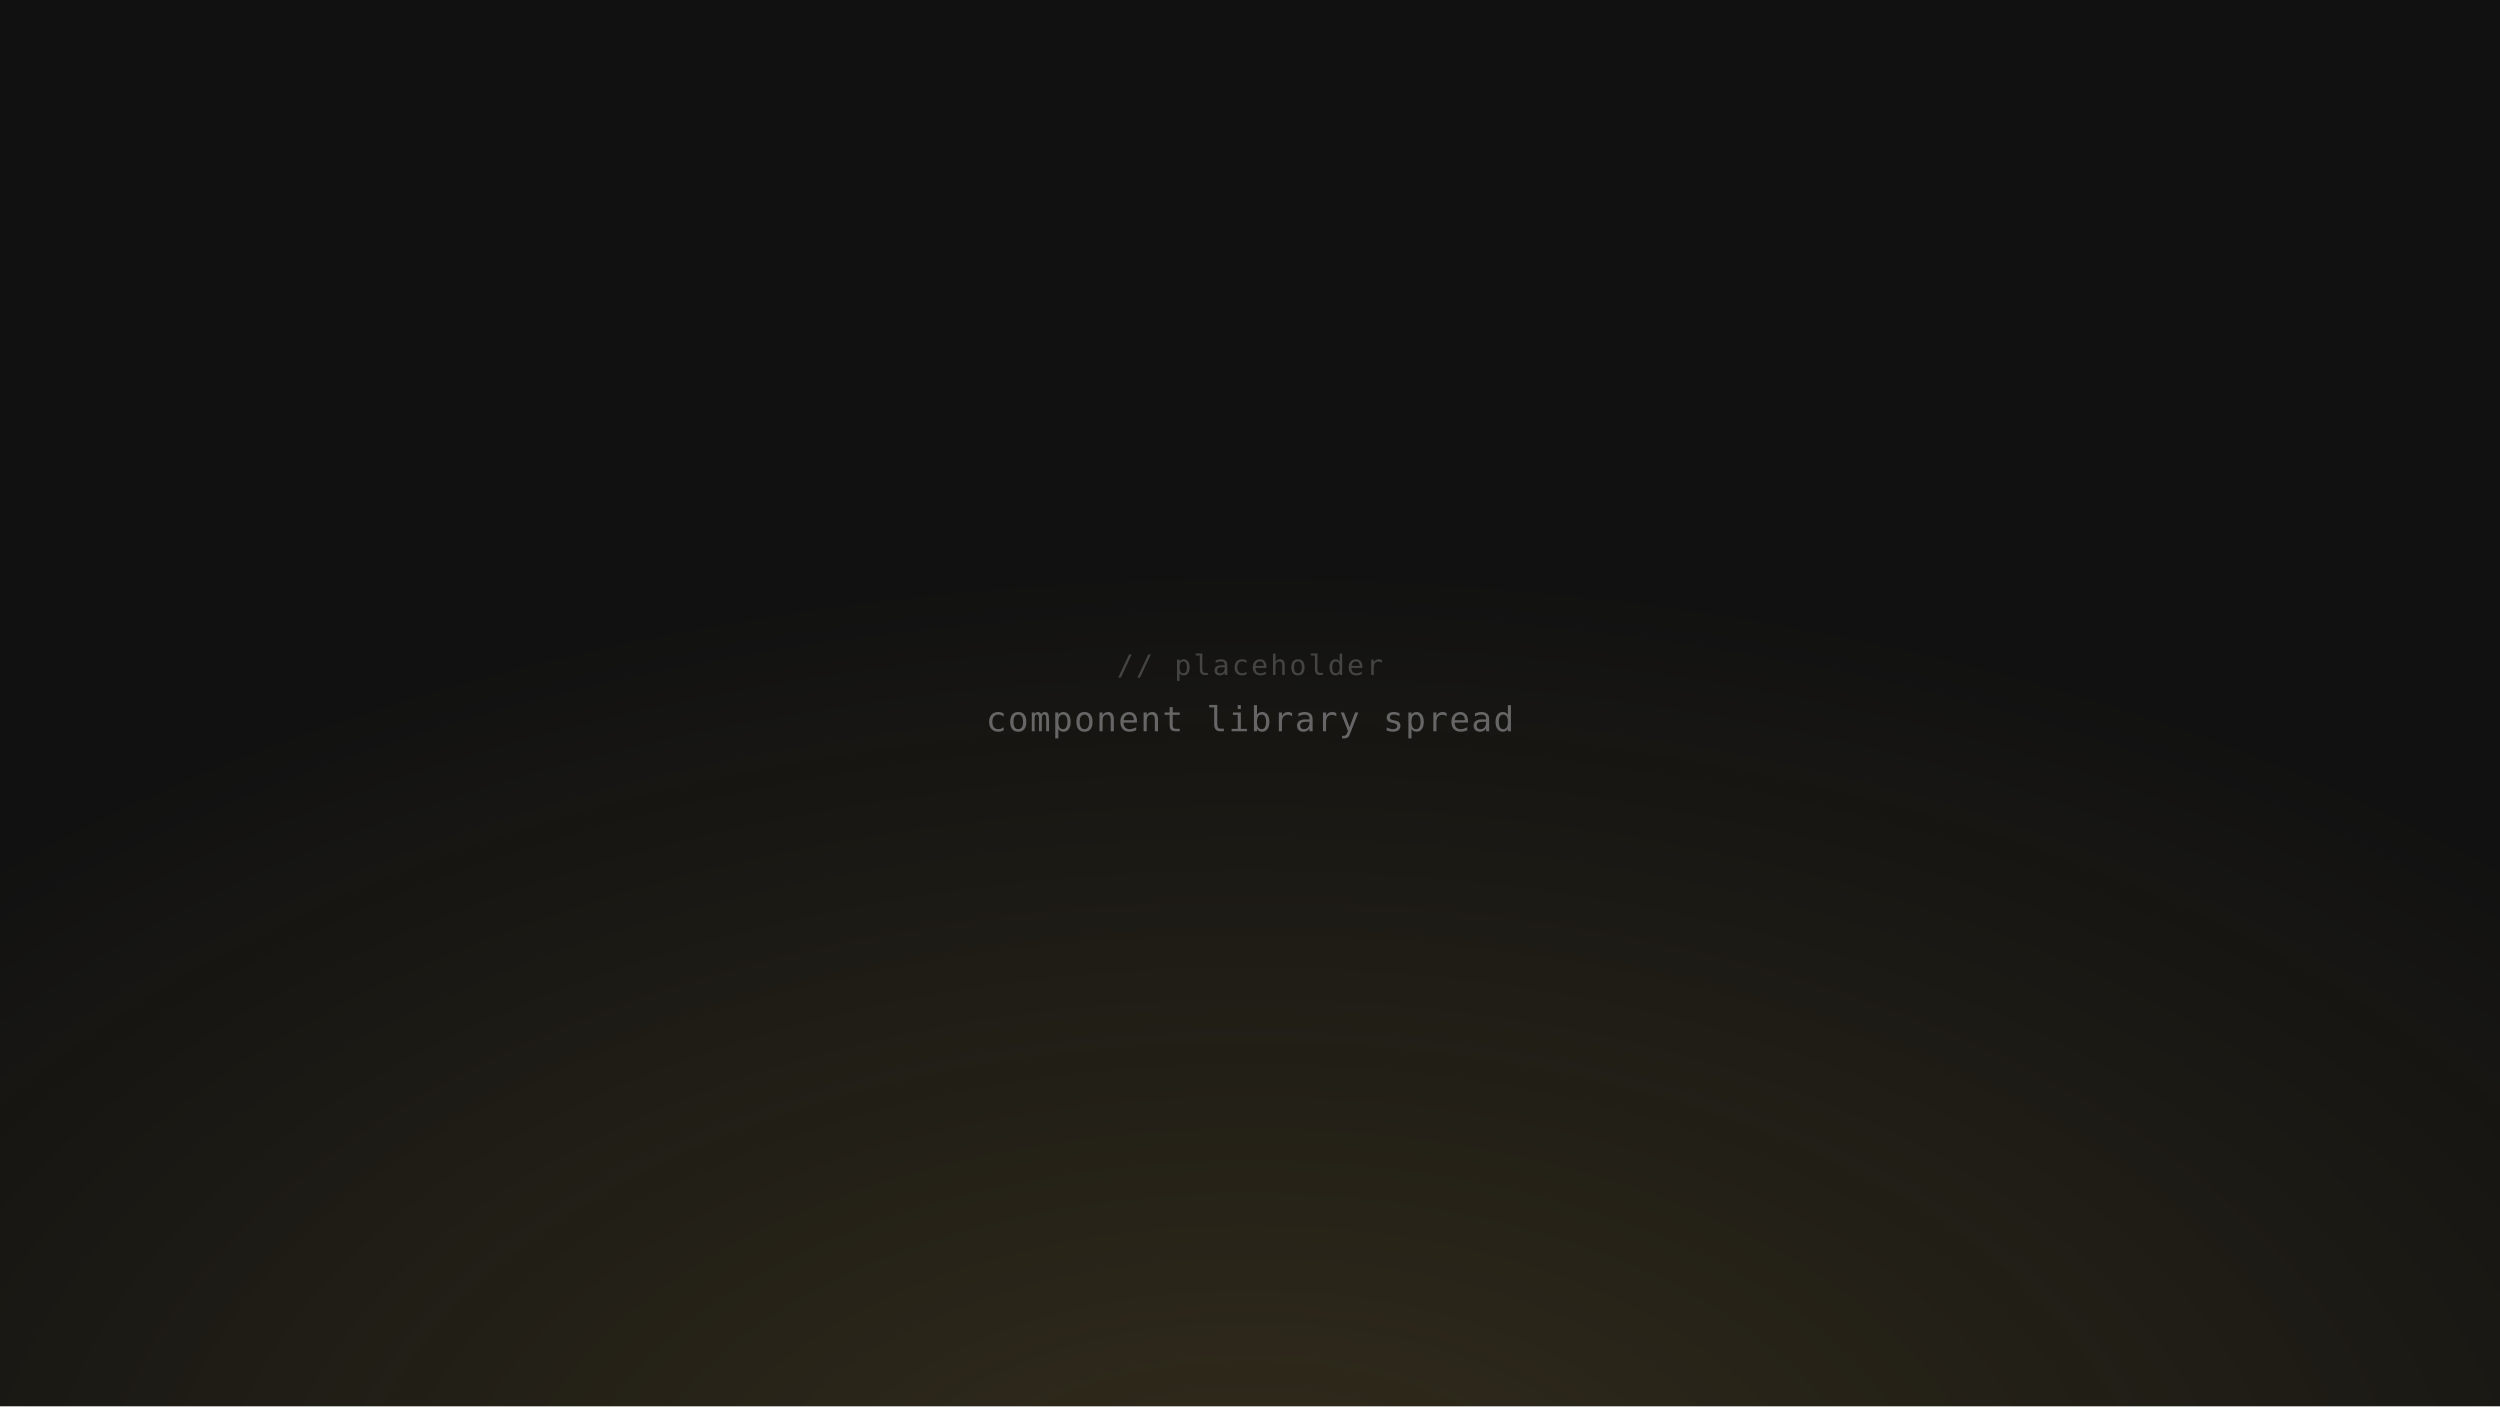
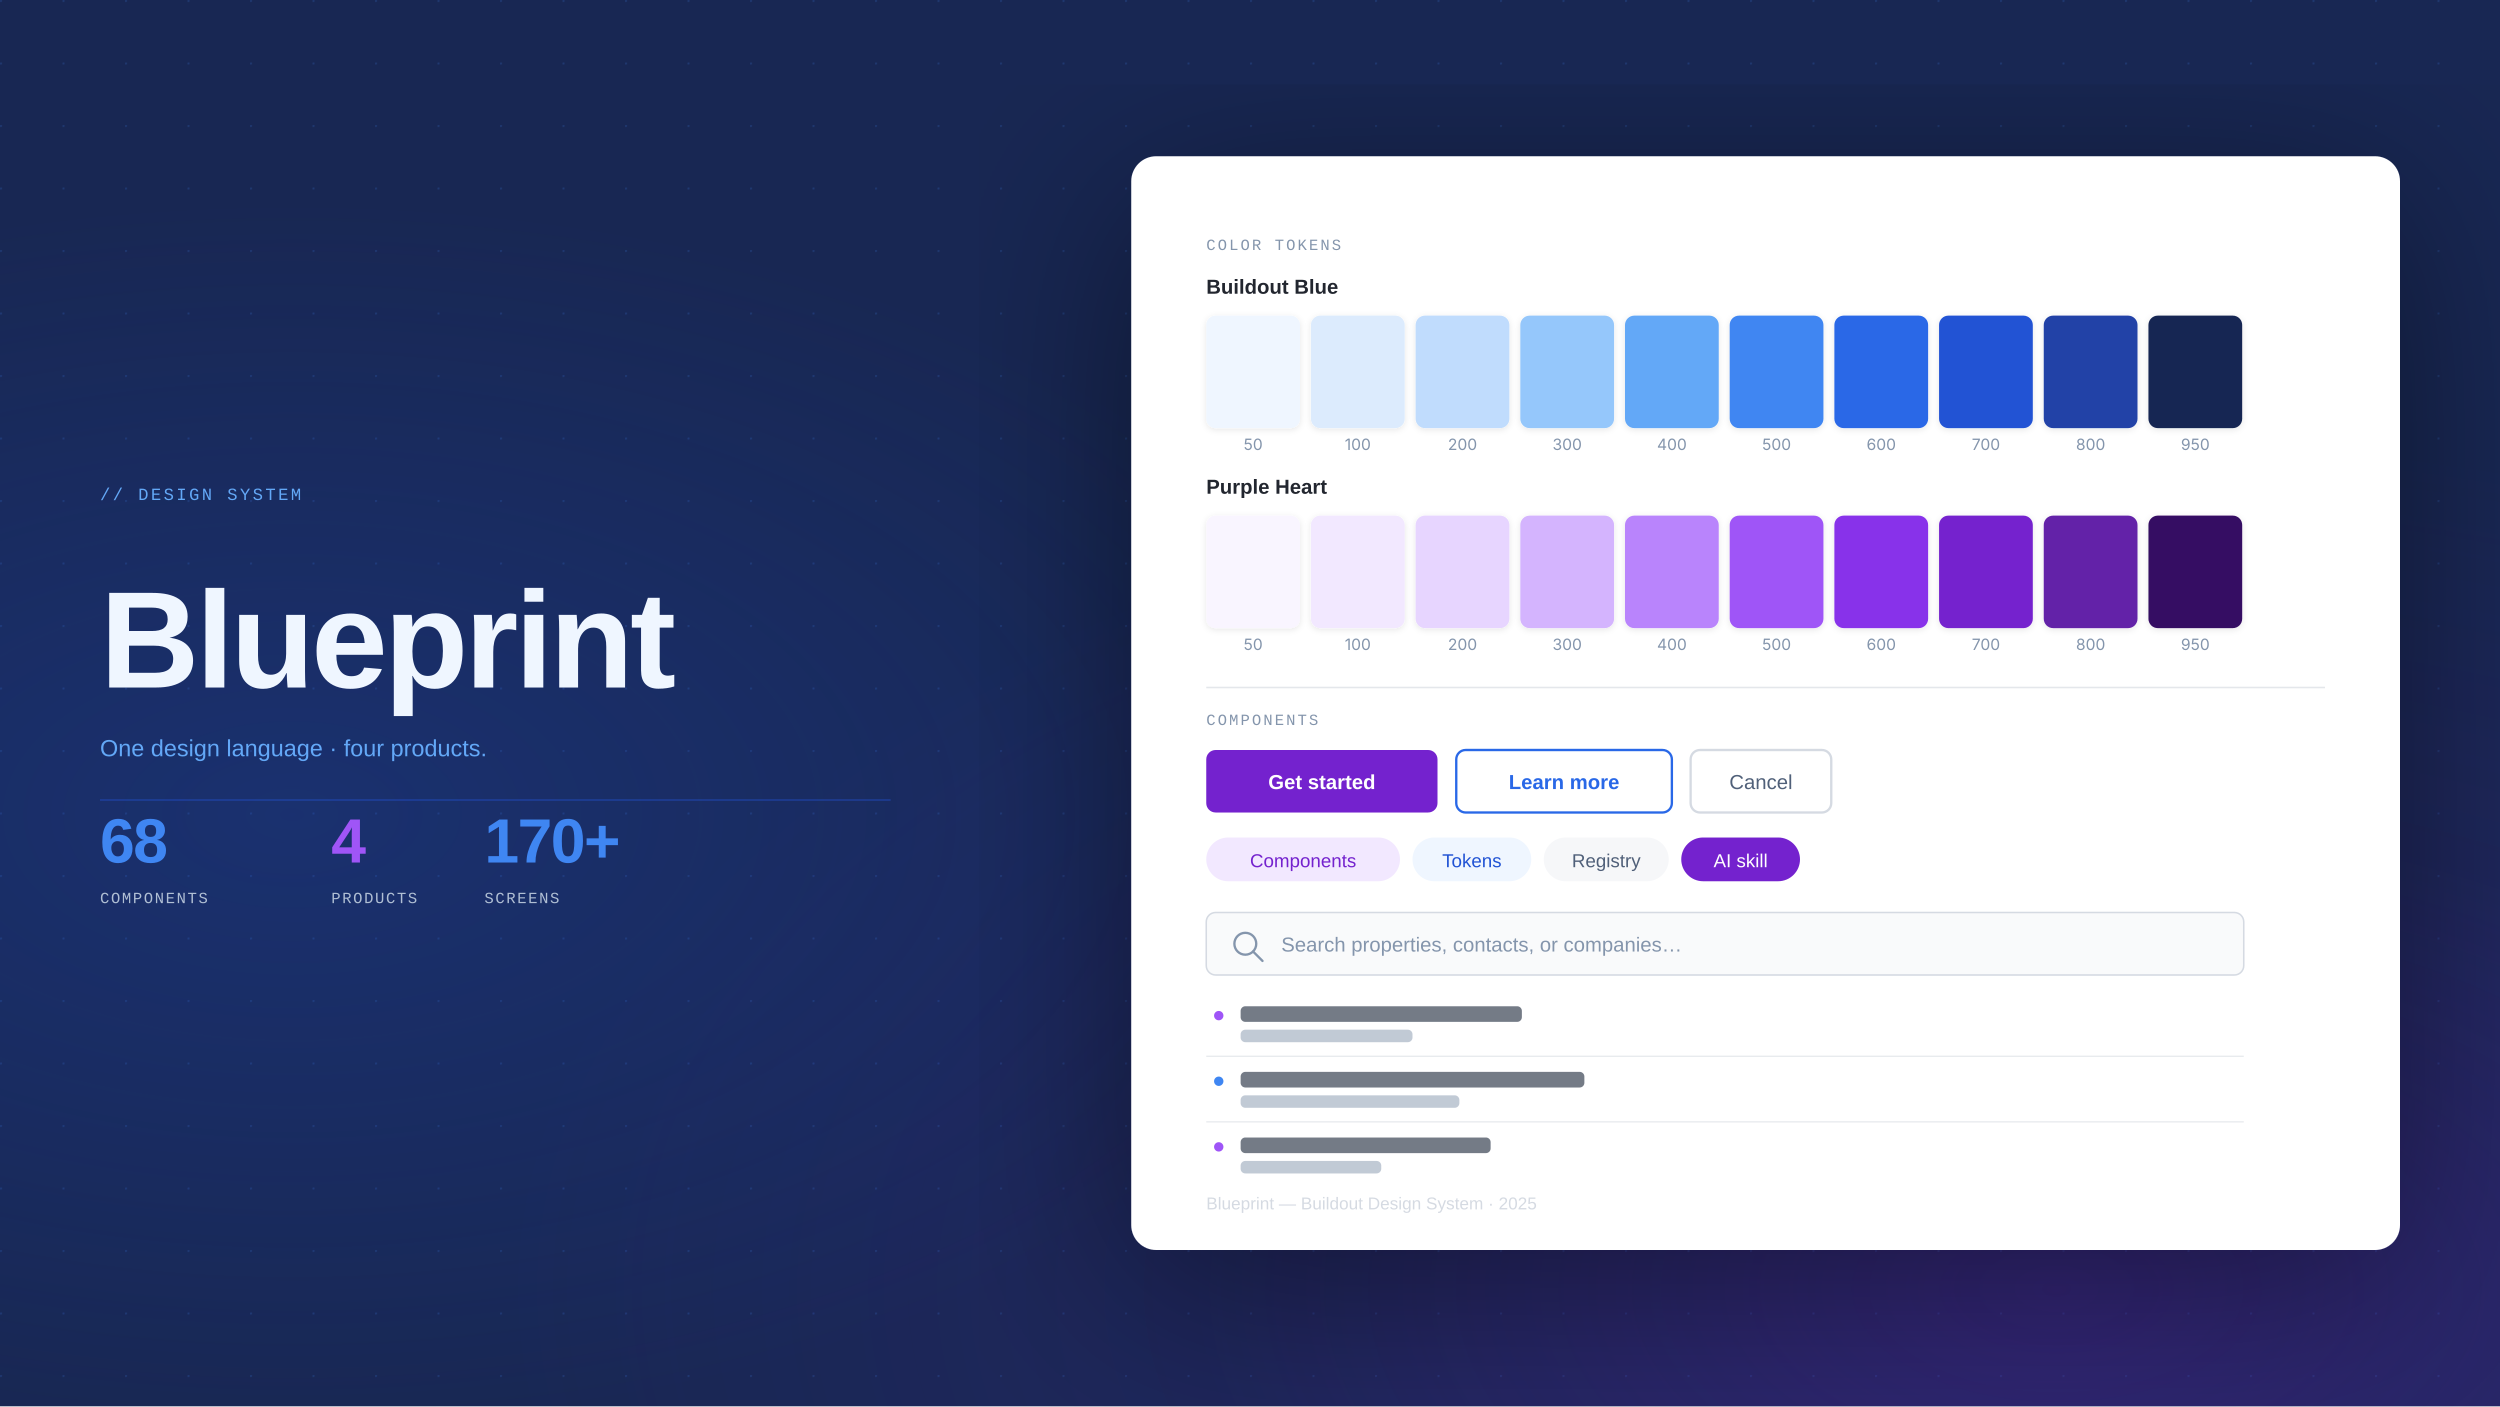
<svg xmlns="http://www.w3.org/2000/svg" viewBox="0 0 1600 900">
  <defs>
-     <radialGradient id="glow" cx="50%" cy="110%" r="70%">
-       <stop offset="0%" stop-color="#c9a84c" stop-opacity="0.18" />
-       <stop offset="100%" stop-color="#c9a84c" stop-opacity="0" />
+     <pattern id="dots" x="0" y="0" width="40" height="40" patternUnits="userSpaceOnUse">
+       <circle cx="0.5" cy="0.5" r="0.9" fill="#3F86F2" fill-opacity="0.16" />
+     </pattern>
+     <radialGradient id="glow-p" cx="82%" cy="92%" r="62%" gradientUnits="objectBoundingBox">
+       <stop offset="0%" stop-color="#7422CE" stop-opacity="0.30" />
+       <stop offset="55%" stop-color="#7422CE" stop-opacity="0.07" />
+       <stop offset="100%" stop-color="#7422CE" stop-opacity="0" />
    </radialGradient>
+     <radialGradient id="glow-b" cx="12%" cy="58%" r="44%" gradientUnits="objectBoundingBox">
+       <stop offset="0%" stop-color="#2153D4" stop-opacity="0.22" />
+       <stop offset="100%" stop-color="#2153D4" stop-opacity="0" />
+     </radialGradient>
+     <filter id="fs" x="-12%" y="-10%" width="135%" height="132%">
+       <feDropShadow dx="0" dy="24" stdDeviation="64" flood-color="#000" flood-opacity="0.44" />
+     </filter>
+     <filter id="sw" x="-20%" y="-20%" width="155%" height="165%">
+       <feDropShadow dx="0" dy="1" stdDeviation="2" flood-color="#000" flood-opacity="0.10" />
+     </filter>
  </defs>
-   <rect width="1600" height="900" fill="#111" />
-   <rect width="1600" height="900" fill="url(#glow)" />
-   <text x="800" y="432" text-anchor="middle" fill="#444" font-family="monospace" font-size="18" letter-spacing="0.08em">// placeholder</text>
-   <text x="800" y="468" text-anchor="middle" fill="#666" font-family="monospace" font-size="22" letter-spacing="0.04em">component library spread</text>
+   <rect width="1600" height="900" fill="#182753" />
+   <rect width="1600" height="900" fill="url(#dots)" />
+   <rect width="1600" height="900" fill="url(#glow-p)" />
+   <rect width="1600" height="900" fill="url(#glow-b)" />
+   <text x="64" y="320" font-family="'Courier New', Courier, monospace" font-size="11" letter-spacing="0.14em" fill="#63A8F7">// DESIGN SYSTEM</text>
+   <text x="64" y="440" font-family="-apple-system, 'Helvetica Neue', Arial, sans-serif" font-size="88" font-weight="700" letter-spacing="-0.025em" fill="#EFF6FF">Blueprint</text>
+   <text x="64" y="484" font-family="-apple-system, 'Helvetica Neue', Arial, sans-serif" font-size="15" fill="#63A8F7">One design language · four products.</text>
+   <line x1="64" y1="512" x2="570" y2="512" stroke="#2153D4" stroke-width="1" opacity="0.45" />
+   <text x="64" y="552" font-family="-apple-system, 'Helvetica Neue', Arial, sans-serif" font-size="40" font-weight="700" letter-spacing="-0.025em" fill="#3F86F2">68</text>
+   <text x="64" y="578" font-family="'Courier New', monospace" font-size="10" letter-spacing="0.1em" fill="#B0BFD4">COMPONENTS</text>
+   <text x="212" y="552" font-family="-apple-system, 'Helvetica Neue', Arial, sans-serif" font-size="40" font-weight="700" letter-spacing="-0.025em" fill="#9F55F7">4</text>
+   <text x="212" y="578" font-family="'Courier New', monospace" font-size="10" letter-spacing="0.1em" fill="#B0BFD4">PRODUCTS</text>
+   <text x="310" y="552" font-family="-apple-system, 'Helvetica Neue', Arial, sans-serif" font-size="40" font-weight="700" letter-spacing="-0.025em" fill="#3F86F2">170+</text>
+   <text x="310" y="578" font-family="'Courier New', monospace" font-size="10" letter-spacing="0.1em" fill="#B0BFD4">SCREENS</text>
+   <rect x="724" y="100" width="812" height="700" rx="16" fill="#ffffff" filter="url(#fs)" />
+   <text x="772" y="160" font-family="'Courier New', monospace" font-size="10" letter-spacing="0.13em" fill="#8495AC">COLOR TOKENS</text>
+   <text x="772" y="188" font-family="-apple-system, 'Helvetica Neue', Arial, sans-serif" font-size="13" font-weight="600" fill="#22262F">Buildout Blue</text>
+   <rect x="772" y="202" width="60" height="72" rx="6" fill="#EFF6FF" filter="url(#sw)" />
+   <rect x="839" y="202" width="60" height="72" rx="6" fill="#DCEBFD" filter="url(#sw)" />
+   <rect x="906" y="202" width="60" height="72" rx="6" fill="#C0DCFD" filter="url(#sw)" />
+   <rect x="973" y="202" width="60" height="72" rx="6" fill="#95C7FB" filter="url(#sw)" />
+   <rect x="1040" y="202" width="60" height="72" rx="6" fill="#63A8F7" filter="url(#sw)" />
+   <rect x="1107" y="202" width="60" height="72" rx="6" fill="#3F86F2" filter="url(#sw)" />
+   <rect x="1174" y="202" width="60" height="72" rx="6" fill="#2968E7" filter="url(#sw)" />
+   <rect x="1241" y="202" width="60" height="72" rx="6" fill="#2153D4" filter="url(#sw)" />
+   <rect x="1308" y="202" width="60" height="72" rx="6" fill="#2042A7" filter="url(#sw)" />
+   <rect x="1375" y="202" width="60" height="72" rx="6" fill="#182753" filter="url(#sw)" />
+   <text x="802" y="288" font-family="-apple-system,sans-serif" font-size="10" fill="#8495AC" text-anchor="middle">50</text>
+   <text x="869" y="288" font-family="-apple-system,sans-serif" font-size="10" fill="#8495AC" text-anchor="middle">100</text>
+   <text x="936" y="288" font-family="-apple-system,sans-serif" font-size="10" fill="#8495AC" text-anchor="middle">200</text>
+   <text x="1003" y="288" font-family="-apple-system,sans-serif" font-size="10" fill="#8495AC" text-anchor="middle">300</text>
+   <text x="1070" y="288" font-family="-apple-system,sans-serif" font-size="10" fill="#8495AC" text-anchor="middle">400</text>
+   <text x="1137" y="288" font-family="-apple-system,sans-serif" font-size="10" fill="#8495AC" text-anchor="middle">500</text>
+   <text x="1204" y="288" font-family="-apple-system,sans-serif" font-size="10" fill="#8495AC" text-anchor="middle">600</text>
+   <text x="1271" y="288" font-family="-apple-system,sans-serif" font-size="10" fill="#8495AC" text-anchor="middle">700</text>
+   <text x="1338" y="288" font-family="-apple-system,sans-serif" font-size="10" fill="#8495AC" text-anchor="middle">800</text>
+   <text x="1405" y="288" font-family="-apple-system,sans-serif" font-size="10" fill="#8495AC" text-anchor="middle">950</text>
+   <text x="772" y="316" font-family="-apple-system, 'Helvetica Neue', Arial, sans-serif" font-size="13" font-weight="600" fill="#22262F">Purple Heart</text>
+   <rect x="772" y="330" width="60" height="72" rx="6" fill="#F9F5FF" filter="url(#sw)" />
+   <rect x="839" y="330" width="60" height="72" rx="6" fill="#F2E8FF" filter="url(#sw)" />
+   <rect x="906" y="330" width="60" height="72" rx="6" fill="#E7D5FF" filter="url(#sw)" />
+   <rect x="973" y="330" width="60" height="72" rx="6" fill="#D4B4FE" filter="url(#sw)" />
+   <rect x="1040" y="330" width="60" height="72" rx="6" fill="#B984FC" filter="url(#sw)" />
+   <rect x="1107" y="330" width="60" height="72" rx="6" fill="#9F55F7" filter="url(#sw)" />
+   <rect x="1174" y="330" width="60" height="72" rx="6" fill="#8833EA" filter="url(#sw)" />
+   <rect x="1241" y="330" width="60" height="72" rx="6" fill="#7422CE" filter="url(#sw)" />
+   <rect x="1308" y="330" width="60" height="72" rx="6" fill="#6321A8" filter="url(#sw)" />
+   <rect x="1375" y="330" width="60" height="72" rx="6" fill="#360764" filter="url(#sw)" />
+   <text x="802" y="416" font-family="-apple-system,sans-serif" font-size="10" fill="#8495AC" text-anchor="middle">50</text>
+   <text x="869" y="416" font-family="-apple-system,sans-serif" font-size="10" fill="#8495AC" text-anchor="middle">100</text>
+   <text x="936" y="416" font-family="-apple-system,sans-serif" font-size="10" fill="#8495AC" text-anchor="middle">200</text>
+   <text x="1003" y="416" font-family="-apple-system,sans-serif" font-size="10" fill="#8495AC" text-anchor="middle">300</text>
+   <text x="1070" y="416" font-family="-apple-system,sans-serif" font-size="10" fill="#8495AC" text-anchor="middle">400</text>
+   <text x="1137" y="416" font-family="-apple-system,sans-serif" font-size="10" fill="#8495AC" text-anchor="middle">500</text>
+   <text x="1204" y="416" font-family="-apple-system,sans-serif" font-size="10" fill="#8495AC" text-anchor="middle">600</text>
+   <text x="1271" y="416" font-family="-apple-system,sans-serif" font-size="10" fill="#8495AC" text-anchor="middle">700</text>
+   <text x="1338" y="416" font-family="-apple-system,sans-serif" font-size="10" fill="#8495AC" text-anchor="middle">800</text>
+   <text x="1405" y="416" font-family="-apple-system,sans-serif" font-size="10" fill="#8495AC" text-anchor="middle">950</text>
+   <line x1="772" y1="440" x2="1488" y2="440" stroke="#E4E7EB" stroke-width="1" />
+   <text x="772" y="464" font-family="'Courier New', monospace" font-size="10" letter-spacing="0.13em" fill="#8495AC">COMPONENTS</text>
+   <rect x="772" y="480" width="148" height="40" rx="6" fill="#7422CE" />
+   <text x="846" y="505" font-family="-apple-system, 'Helvetica Neue', Arial, sans-serif" font-size="13" font-weight="600" fill="#ffffff" text-anchor="middle">Get started</text>
+   <rect x="932" y="480" width="138" height="40" rx="6" fill="none" stroke="#2968E7" stroke-width="1.5" />
+   <text x="1001" y="505" font-family="-apple-system, 'Helvetica Neue', Arial, sans-serif" font-size="13" font-weight="600" fill="#2968E7" text-anchor="middle">Learn more</text>
+   <rect x="1082" y="480" width="90" height="40" rx="6" fill="none" stroke="#D5DAE2" stroke-width="1.5" />
+   <text x="1127" y="505" font-family="-apple-system, 'Helvetica Neue', Arial, sans-serif" font-size="13" fill="#506079" text-anchor="middle">Cancel</text>
+   <rect x="772" y="536" width="124" height="28" rx="14" fill="#F2E8FF" />
+   <text x="834" y="555" font-family="-apple-system, 'Helvetica Neue', Arial, sans-serif" font-size="12" font-weight="500" fill="#7422CE" text-anchor="middle">Components</text>
+   <rect x="904" y="536" width="76" height="28" rx="14" fill="#EFF6FF" />
+   <text x="942" y="555" font-family="-apple-system, 'Helvetica Neue', Arial, sans-serif" font-size="12" font-weight="500" fill="#2153D4" text-anchor="middle">Tokens</text>
+   <rect x="988" y="536" width="80" height="28" rx="14" fill="#F6F7F9" />
+   <text x="1028" y="555" font-family="-apple-system, 'Helvetica Neue', Arial, sans-serif" font-size="12" font-weight="500" fill="#506079" text-anchor="middle">Registry</text>
+   <rect x="1076" y="536" width="76" height="28" rx="14" fill="#7422CE" />
+   <text x="1114" y="555" font-family="-apple-system, 'Helvetica Neue', Arial, sans-serif" font-size="12" font-weight="500" fill="#ffffff" text-anchor="middle">AI skill</text>
+   <rect x="772" y="584" width="664" height="40" rx="6" fill="#F9FAFB" stroke="#D5DAE2" stroke-width="1" />
+   <circle cx="797" cy="604" r="7" fill="none" stroke="#8495AC" stroke-width="1.5" />
+   <line x1="802" y1="609" x2="808" y2="615" stroke="#8495AC" stroke-width="1.5" stroke-linecap="round" />
+   <text x="820" y="609" font-family="-apple-system, 'Helvetica Neue', Arial, sans-serif" font-size="13" fill="#8495AC">Search properties, contacts, or companies…</text>
+   <circle cx="780" cy="650" r="3" fill="#9F55F7" />
+   <rect x="794" y="644" width="180" height="10" rx="3" fill="#394353" opacity="0.70" />
+   <rect x="794" y="659" width="110" height="8" rx="3" fill="#8495AC" opacity="0.50" />
+   <line x1="772" y1="676" x2="1436" y2="676" stroke="#E4E7EB" stroke-width="0.75" />
+   <circle cx="780" cy="692" r="3" fill="#3F86F2" />
+   <rect x="794" y="686" width="220" height="10" rx="3" fill="#394353" opacity="0.70" />
+   <rect x="794" y="701" width="140" height="8" rx="3" fill="#8495AC" opacity="0.50" />
+   <line x1="772" y1="718" x2="1436" y2="718" stroke="#E4E7EB" stroke-width="0.75" />
+   <circle cx="780" cy="734" r="3" fill="#9F55F7" />
+   <rect x="794" y="728" width="160" height="10" rx="3" fill="#394353" opacity="0.70" />
+   <rect x="794" y="743" width="90" height="8" rx="3" fill="#8495AC" opacity="0.50" />
+   <text x="772" y="774" font-family="-apple-system, 'Helvetica Neue', Arial, sans-serif" font-size="11" fill="#D5DAE2">Blueprint — Buildout Design System · 2025</text>
</svg>
